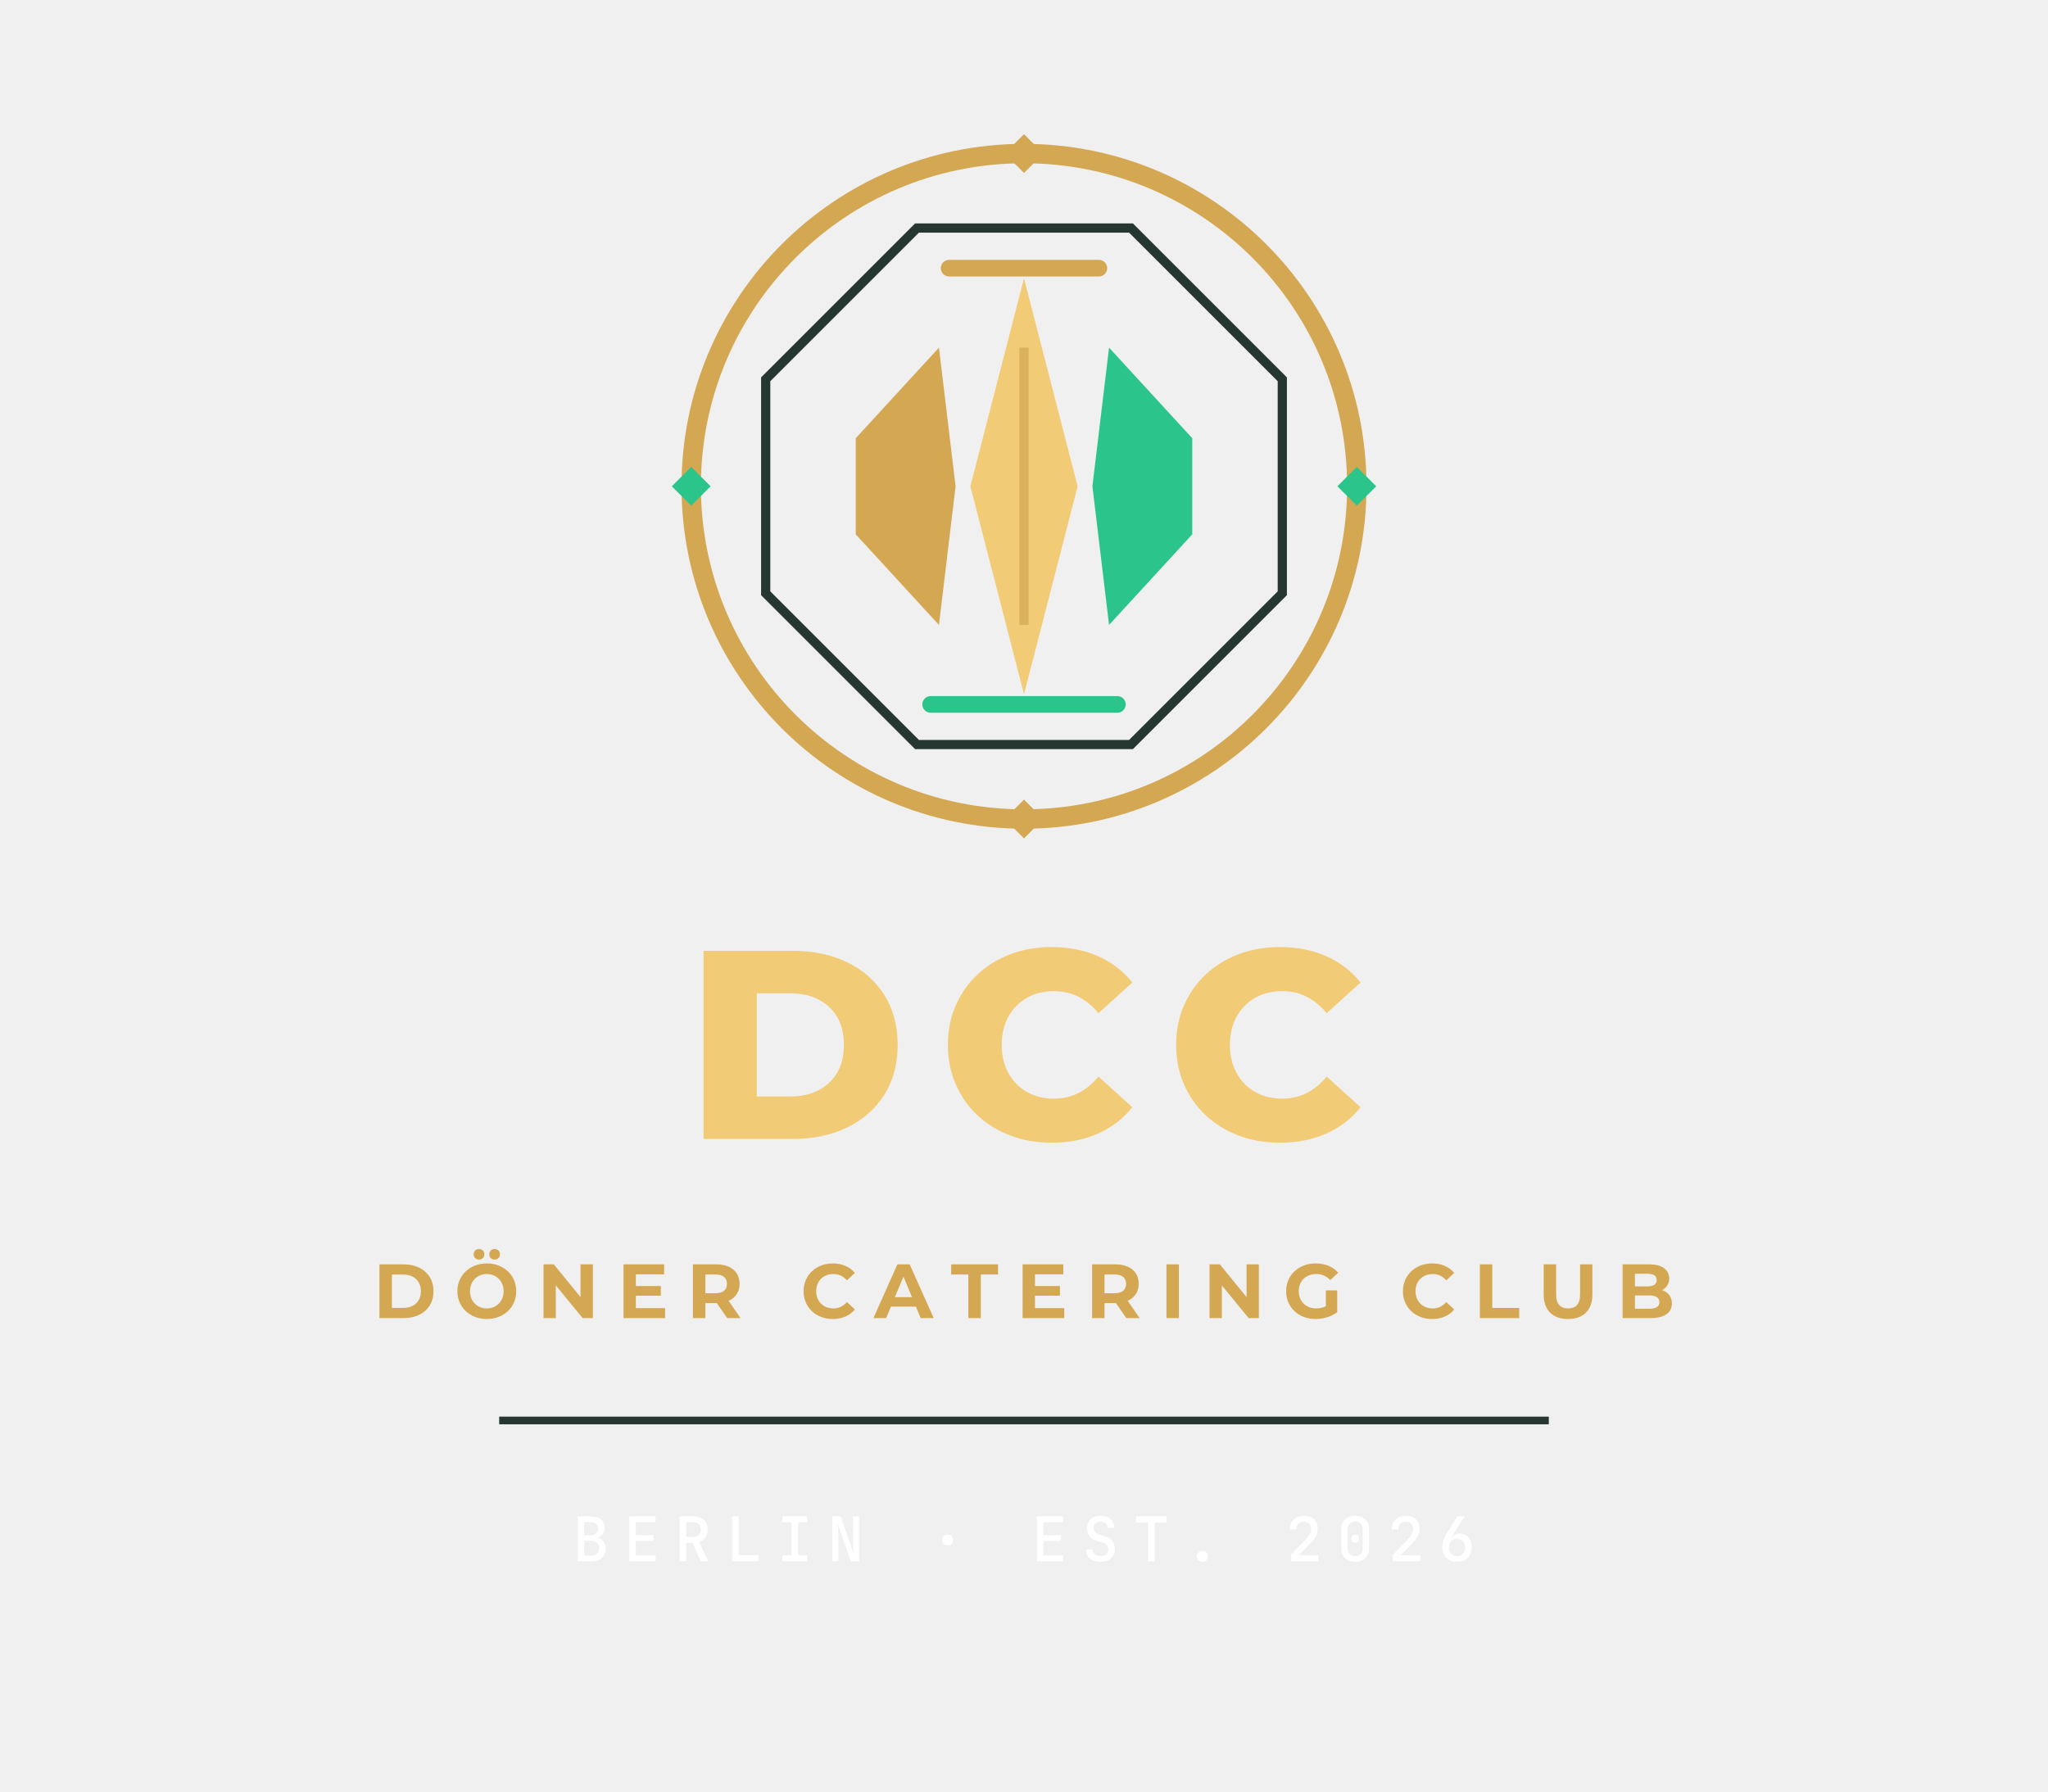
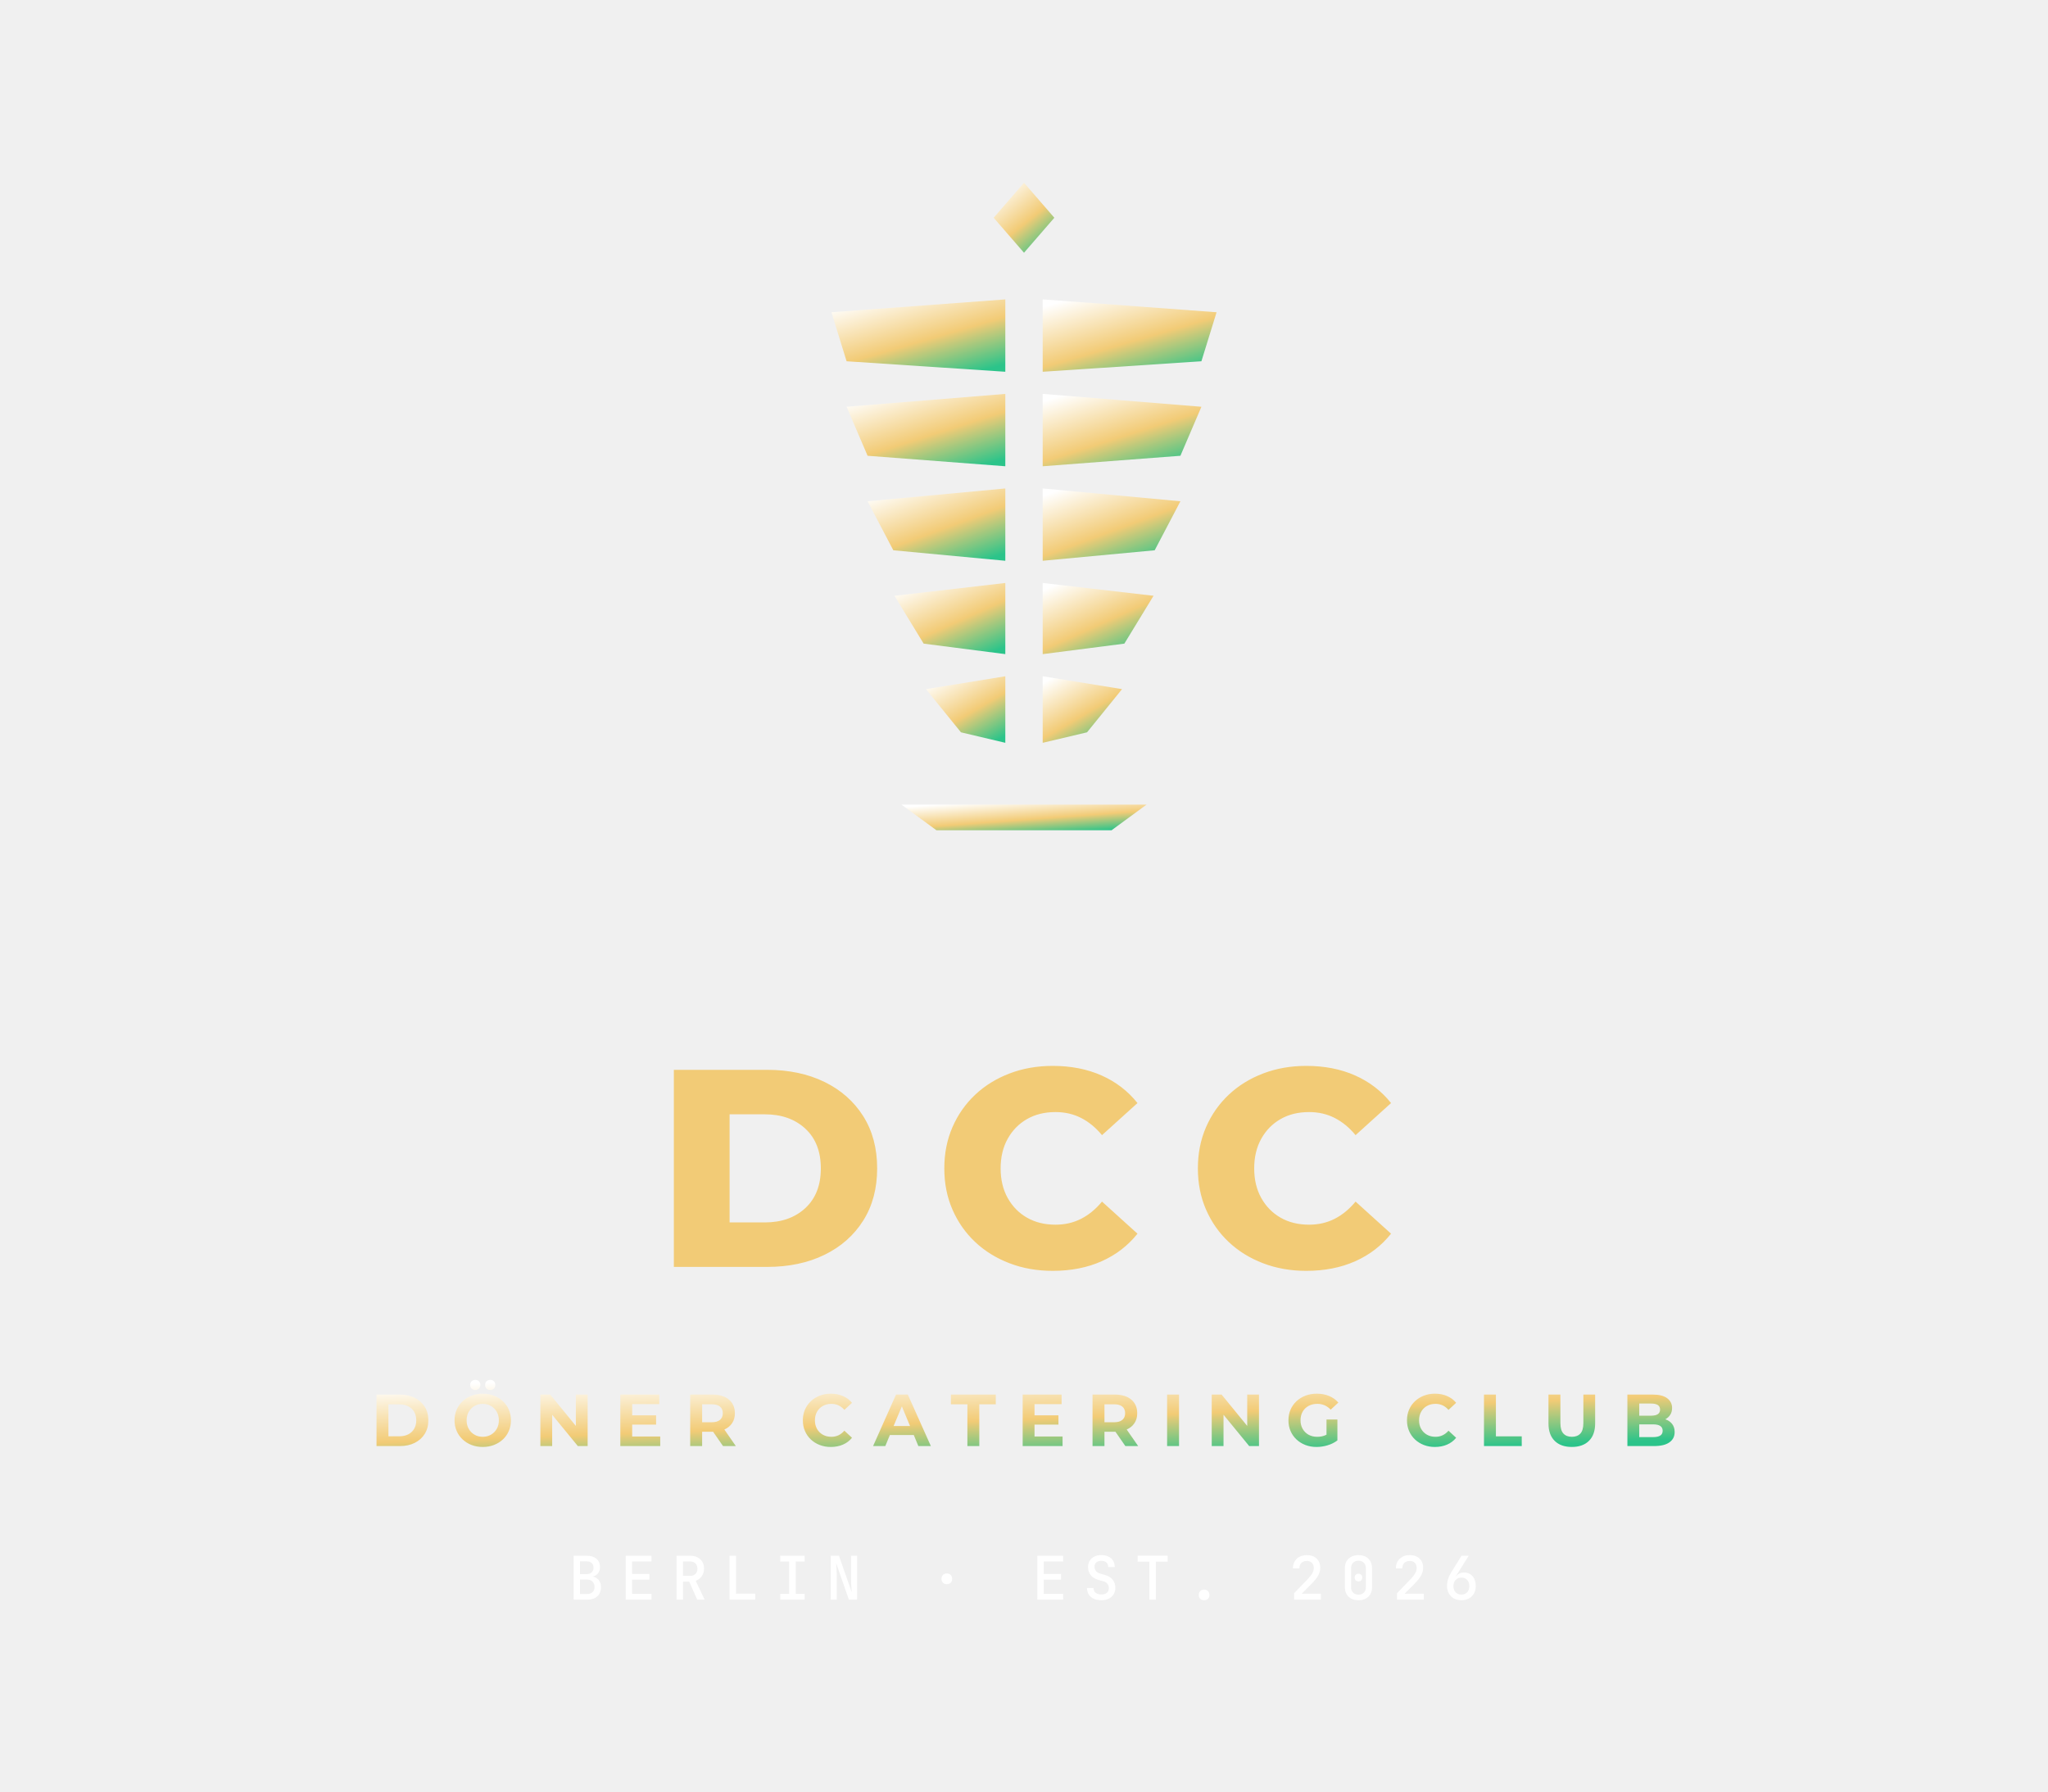
<svg xmlns="http://www.w3.org/2000/svg" viewBox="0 0 320 280" width="320" height="280" role="img" aria-label="DCC Döner Catering Club — logo-stacked (ember)">
-   <circle cx="160.00" cy="76.00" r="52.00" fill="none" stroke="#D4A853" stroke-width="3.03" />
-   <polygon points="200.36,92.72 176.72,116.36 143.28,116.36 119.64,92.72 119.64,59.28 143.28,35.64 176.72,35.64 200.36,59.28" fill="none" stroke="#263630" stroke-width="1.44" />
-   <polygon points="160.00,20.97 163.03,24.00 160.00,27.03 156.97,24.00" fill="#D4A853" />
-   <polygon points="160.00,124.97 163.03,128.00 160.00,131.03 156.97,128.00" fill="#D4A853" />
-   <polygon points="108.00,72.97 111.03,76.00 108.00,79.03 104.97,76.00" fill="#2BC48A" />
-   <polygon points="212.00,72.97 215.03,76.00 212.00,79.03 208.97,76.00" fill="#2BC48A" />
-   <path d="M 160.00,43.50 L 168.38,76.00 L 160.00,108.50 L 151.62,76.00 Z" fill="#F2CB76" />
-   <path d="M 146.71,54.33 L 133.71,68.49 L 133.71,83.51 L 146.71,97.67 L 149.31,76.00 Z" fill="#D4A853" />
-   <path d="M 173.29,54.33 L 186.29,68.49 L 186.29,83.51 L 173.29,97.67 L 170.69,76.00 Z" fill="#2BC48A" />
-   <line x1="160.00" y1="54.33" x2="160.00" y2="97.67" stroke="#D4A853" stroke-width="1.44" stroke-opacity="0.75" />
-   <rect x="147.00" y="40.61" width="26.00" height="2.60" rx="1.30" fill="#D4A853" />
-   <rect x="144.11" y="108.79" width="31.78" height="2.60" rx="1.30" fill="#2BC48A" />
-   <line x1="78" y1="222" x2="242" y2="222" stroke="#263630" stroke-width="1.2" />
-   <path d="M109.934 178.0V148.6H123.836Q128.708 148.6 132.404 150.406Q136.1 152.212 138.179 155.509Q140.258 158.806 140.258 163.3Q140.258 167.794 138.179 171.091Q136.1 174.388 132.404 176.194Q128.708 178.0 123.836 178.0ZM118.25 171.364H123.5Q127.238 171.364 129.548 169.222Q131.858 167.08 131.858 163.3Q131.858 159.52 129.548 157.378Q127.238 155.236 123.5 155.236H118.25ZM164.284 178.588Q160.798 178.588 157.837 177.454Q154.876 176.32 152.713 174.283Q150.55 172.246 149.332 169.453Q148.114 166.66 148.114 163.3Q148.114 159.94 149.332 157.147Q150.55 154.354 152.713 152.317Q154.876 150.28 157.837 149.146Q160.798 148.012 164.284 148.012Q168.358 148.012 171.571 149.44Q174.784 150.868 176.926 153.556L171.634 158.344Q170.248 156.664 168.526 155.782Q166.804 154.9 164.704 154.9Q162.268 154.9 160.441 155.95Q158.614 157.0 157.564 158.89Q156.514 160.78 156.514 163.3Q156.514 165.82 157.564 167.71Q158.614 169.6 160.441 170.65Q162.268 171.7 164.704 171.7Q166.804 171.7 168.526 170.818Q170.248 169.936 171.634 168.256L176.926 173.044Q174.784 175.732 171.571 177.16Q168.358 178.588 164.284 178.588ZM199.944 178.588Q196.458 178.588 193.497 177.454Q190.536 176.32 188.373 174.283Q186.21 172.246 184.992 169.453Q183.774 166.66 183.774 163.3Q183.774 159.94 184.992 157.147Q186.21 154.354 188.373 152.317Q190.536 150.28 193.497 149.146Q196.458 148.012 199.944 148.012Q204.018 148.012 207.231 149.44Q210.444 150.868 212.586 153.556L207.294 158.344Q205.908 156.664 204.186 155.782Q202.464 154.9 200.364 154.9Q197.928 154.9 196.101 155.95Q194.274 157.0 193.224 158.89Q192.174 160.78 192.174 163.3Q192.174 165.82 193.224 167.71Q194.274 169.6 196.101 170.65Q197.928 171.7 200.364 171.7Q202.464 171.7 204.186 170.818Q205.908 169.936 207.294 168.256L212.586 173.044Q210.444 175.732 207.231 177.16Q204.018 178.588 199.944 178.588Z" fill="#F2CB76" />
-   <path d="M59.284 206.0V197.6H63.1Q64.468 197.6 65.512 198.122Q66.556 198.644 67.144 199.586Q67.732 200.528 67.732 201.8Q67.732 203.072 67.144 204.014Q66.556 204.956 65.512 205.478Q64.468 206.0 63.1 206.0ZM61.228 204.404H63.004Q63.844 204.404 64.462 204.086Q65.08 203.768 65.422 203.186Q65.764 202.604 65.764 201.8Q65.764 200.996 65.422 200.414Q65.08 199.832 64.462 199.514Q63.844 199.196 63.004 199.196H61.228ZM76.064 206.144Q75.068 206.144 74.234 205.82Q73.4 205.496 72.776 204.908Q72.152 204.32 71.81 203.528Q71.468 202.736 71.468 201.8Q71.468 200.864 71.81 200.072Q72.152 199.28 72.776 198.692Q73.4 198.104 74.234 197.78Q75.068 197.456 76.064 197.456Q77.06 197.456 77.894 197.78Q78.728 198.104 79.352 198.686Q79.976 199.268 80.318 200.066Q80.66 200.864 80.66 201.8Q80.66 202.736 80.318 203.534Q79.976 204.332 79.352 204.914Q78.728 205.496 77.894 205.82Q77.06 206.144 76.064 206.144ZM76.064 204.488Q76.808 204.488 77.402 204.146Q77.996 203.804 78.344 203.198Q78.692 202.592 78.692 201.8Q78.692 201.008 78.344 200.402Q77.996 199.796 77.402 199.454Q76.808 199.112 76.064 199.112Q75.32 199.112 74.726 199.454Q74.132 199.796 73.784 200.402Q73.436 201.008 73.436 201.8Q73.436 202.592 73.784 203.198Q74.132 203.804 74.726 204.146Q75.32 204.488 76.064 204.488ZM74.852 196.856Q74.492 196.856 74.252 196.628Q74.012 196.4 74.012 196.028Q74.012 195.656 74.252 195.428Q74.492 195.2 74.852 195.2Q75.2 195.2 75.44 195.428Q75.68 195.656 75.68 196.028Q75.68 196.4 75.44 196.628Q75.2 196.856 74.852 196.856ZM77.276 196.856Q76.928 196.856 76.688 196.628Q76.448 196.4 76.448 196.028Q76.448 195.656 76.688 195.428Q76.928 195.2 77.276 195.2Q77.636 195.2 77.876 195.428Q78.116 195.656 78.116 196.028Q78.116 196.4 77.876 196.628Q77.636 196.856 77.276 196.856ZM84.924 206.0V197.6H86.532L90.708 202.712V197.6H92.628V206.0H91.032L86.844 200.888V206.0ZM97.42 206.0V197.6H103.768V199.16H99.352V200.984H103.252V202.496H99.352V204.44H103.924V206.0ZM108.272 206.0V197.6H111.86Q113.612 197.6 114.584 198.416Q115.556 199.232 115.556 200.648Q115.556 201.584 115.106 202.262Q114.656 202.94 113.84 203.3L115.712 206.0H113.624L112.004 203.66Q111.956 203.66 111.908 203.66H110.216V206.0ZM110.216 202.112H111.8Q112.688 202.112 113.138 201.722Q113.588 201.332 113.588 200.648Q113.588 199.952 113.138 199.568Q112.688 199.184 111.8 199.184H110.216ZM130.108 206.144Q129.136 206.144 128.302 205.82Q127.468 205.496 126.856 204.914Q126.244 204.332 125.902 203.54Q125.56 202.748 125.56 201.8Q125.56 200.852 125.902 200.06Q126.244 199.268 126.862 198.686Q127.48 198.104 128.308 197.78Q129.136 197.456 130.12 197.456Q131.212 197.456 132.1 197.84Q132.988 198.224 133.576 198.944L132.328 200.096Q131.464 199.112 130.216 199.112Q129.424 199.112 128.818 199.454Q128.212 199.796 127.87 200.402Q127.528 201.008 127.528 201.8Q127.528 202.592 127.87 203.198Q128.212 203.804 128.818 204.146Q129.424 204.488 130.216 204.488Q131.464 204.488 132.328 203.492L133.576 204.644Q132.988 205.376 132.1 205.76Q131.212 206.144 130.108 206.144ZM136.472 206.0 140.216 197.6H142.136L145.892 206.0H143.852L143.108 204.2H139.208L138.464 206.0ZM139.82 202.724H142.496L141.164 199.52ZM151.308 206.0V199.184H148.62V197.6H155.94V199.184H153.252V206.0ZM159.784 206.0V197.6H166.132V199.16H161.716V200.984H165.616V202.496H161.716V204.44H166.288V206.0ZM170.636 206.0V197.6H174.224Q175.976 197.6 176.948 198.416Q177.92 199.232 177.92 200.648Q177.92 201.584 177.47 202.262Q177.02 202.94 176.204 203.3L178.076 206.0H175.988L174.368 203.66Q174.32 203.66 174.272 203.66H172.58V206.0ZM172.58 202.112H174.164Q175.052 202.112 175.502 201.722Q175.952 201.332 175.952 200.648Q175.952 199.952 175.502 199.568Q175.052 199.184 174.164 199.184H172.58ZM182.256 206.0V197.6H184.2V206.0ZM188.992 206.0V197.6H190.6L194.776 202.712V197.6H196.696V206.0H195.1L190.912 200.888V206.0ZM205.544 206.144Q204.548 206.144 203.714 205.82Q202.88 205.496 202.262 204.914Q201.644 204.332 201.302 203.54Q200.96 202.748 200.96 201.8Q200.96 200.852 201.302 200.06Q201.644 199.268 202.268 198.686Q202.892 198.104 203.732 197.78Q204.572 197.456 205.58 197.456Q206.684 197.456 207.584 197.828Q208.484 198.2 209.096 198.908L207.848 200.06Q206.948 199.112 205.676 199.112Q204.86 199.112 204.242 199.448Q203.624 199.784 203.276 200.39Q202.928 200.996 202.928 201.8Q202.928 202.58 203.276 203.192Q203.624 203.804 204.236 204.146Q204.848 204.488 205.652 204.488Q206.048 204.488 206.426 204.41Q206.804 204.332 207.164 204.14V201.668H208.94V205.076Q208.244 205.604 207.344 205.874Q206.444 206.144 205.544 206.144ZM223.756 206.144Q222.784 206.144 221.95 205.82Q221.116 205.496 220.504 204.914Q219.892 204.332 219.55 203.54Q219.208 202.748 219.208 201.8Q219.208 200.852 219.55 200.06Q219.892 199.268 220.51 198.686Q221.128 198.104 221.956 197.78Q222.784 197.456 223.768 197.456Q224.86 197.456 225.748 197.84Q226.636 198.224 227.224 198.944L225.976 200.096Q225.112 199.112 223.864 199.112Q223.072 199.112 222.466 199.454Q221.86 199.796 221.518 200.402Q221.176 201.008 221.176 201.8Q221.176 202.592 221.518 203.198Q221.86 203.804 222.466 204.146Q223.072 204.488 223.864 204.488Q225.112 204.488 225.976 203.492L227.224 204.644Q226.636 205.376 225.748 205.76Q224.86 206.144 223.756 206.144ZM231.224 206.0V197.6H233.168V204.416H237.38V206.0ZM245.004 206.144Q243.216 206.144 242.208 205.148Q241.2 204.152 241.2 202.304V197.6H243.144V202.232Q243.144 203.432 243.636 203.96Q244.128 204.488 245.016 204.488Q245.904 204.488 246.396 203.96Q246.888 203.432 246.888 202.232V197.6H248.808V202.304Q248.808 204.152 247.8 205.148Q246.792 206.144 245.004 206.144ZM253.528 206.0V197.6H257.632Q259.216 197.6 260.014 198.2Q260.812 198.8 260.812 199.784Q260.812 200.42 260.518 200.888Q260.224 201.356 259.708 201.632Q260.404 201.86 260.818 202.388Q261.232 202.916 261.232 203.708Q261.232 204.788 260.38 205.394Q259.528 206.0 257.872 206.0ZM255.46 204.536H257.728Q258.484 204.536 258.88 204.29Q259.276 204.044 259.276 203.504Q259.276 202.46 257.728 202.46H255.46ZM255.46 201.044H257.392Q258.856 201.044 258.856 200.048Q258.856 199.064 257.392 199.064H255.46Z" fill="#D4A853" />
-   <path d="M90.275 244.0V236.992H92.343Q93.335 236.992 93.904 237.473Q94.474 237.955 94.474 238.801Q94.474 239.276 94.268 239.628Q94.062 239.98 93.696 240.172Q93.329 240.364 92.839 240.357V240.265Q93.37 240.255 93.772 240.464Q94.175 240.674 94.404 241.072Q94.634 241.47 94.634 242.028Q94.634 242.629 94.372 243.075Q94.109 243.521 93.625 243.76Q93.142 244.0 92.47 244.0ZM91.284 243.107H92.385Q92.949 243.107 93.275 242.807Q93.601 242.507 93.601 241.985Q93.601 241.449 93.275 241.121Q92.949 240.793 92.385 240.793H91.284ZM91.284 239.929H92.331Q92.846 239.929 93.144 239.653Q93.441 239.377 93.441 238.905Q93.441 238.431 93.147 238.158Q92.854 237.885 92.337 237.885H91.284ZM98.322 244.0V236.992H102.441V237.912H99.344V239.903H102.105V240.816H99.344V243.08H102.441V244.0ZM106.185 244.0V236.992H108.381Q109.042 236.992 109.536 237.248Q110.029 237.504 110.301 237.964Q110.574 238.423 110.574 239.043Q110.574 239.744 110.216 240.262Q109.857 240.779 109.244 240.986L110.67 244.0H109.488L108.207 241.122H107.219V244.0ZM107.219 240.203H108.381Q108.901 240.203 109.209 239.893Q109.517 239.582 109.517 239.063Q109.517 238.531 109.209 238.221Q108.901 237.911 108.381 237.911H107.219ZM114.386 244.0V236.992H115.423V243.046H118.49V244.0ZM122.236 244.0V243.075H123.655V237.917H122.236V236.992H126.124V237.917H124.705V243.075H126.124V244.0ZM130.038 244.0V236.992H131.348L133.391 242.819Q133.369 242.545 133.34 242.16Q133.312 241.775 133.295 241.363Q133.278 240.951 133.278 240.611V236.992H134.242V244.0H132.932L130.902 238.173Q130.924 238.426 130.946 238.798Q130.968 239.17 130.985 239.572Q131.002 239.974 131.002 240.323V244.0ZM148.06 241.527Q147.672 241.527 147.442 241.3Q147.211 241.073 147.211 240.692Q147.211 240.294 147.442 240.062Q147.672 239.83 148.06 239.83Q148.451 239.83 148.68 240.062Q148.909 240.294 148.909 240.692Q148.909 241.073 148.68 241.3Q148.451 241.527 148.06 241.527ZM162.002 244.0V236.992H166.121V237.912H163.024V239.903H165.785V240.816H163.024V243.08H166.121V244.0ZM171.967 244.096Q171.261 244.096 170.751 243.86Q170.241 243.624 169.963 243.186Q169.686 242.748 169.679 242.147H170.716Q170.716 242.623 171.05 242.9Q171.384 243.177 171.976 243.177Q172.534 243.177 172.849 242.908Q173.164 242.64 173.164 242.164Q173.164 241.776 172.948 241.488Q172.733 241.2 172.334 241.089L171.455 240.832Q170.683 240.614 170.263 240.08Q169.842 239.546 169.842 238.807Q169.842 238.227 170.105 237.797Q170.368 237.368 170.847 237.129Q171.325 236.889 171.975 236.889Q172.942 236.889 173.521 237.409Q174.099 237.928 174.106 238.797H173.069Q173.069 238.333 172.78 238.071Q172.491 237.808 171.962 237.808Q171.448 237.808 171.164 238.052Q170.879 238.297 170.879 238.736Q170.879 239.131 171.094 239.417Q171.308 239.704 171.709 239.821L172.605 240.088Q173.375 240.306 173.788 240.841Q174.201 241.376 174.201 242.13Q174.201 242.717 173.922 243.161Q173.643 243.604 173.141 243.85Q172.639 244.096 171.967 244.096ZM179.382 244.0V237.94H177.505V236.985H182.295V237.94H180.418V244.0ZM187.86 244.096Q187.472 244.096 187.242 243.869Q187.011 243.642 187.011 243.261Q187.011 242.863 187.242 242.631Q187.472 242.399 187.86 242.399Q188.251 242.399 188.48 242.631Q188.709 242.863 188.709 243.261Q188.709 243.642 188.48 243.869Q188.251 244.096 187.86 244.096ZM201.72 244.0V242.976L203.887 240.738Q204.388 240.213 204.621 239.796Q204.855 239.379 204.855 238.968Q204.855 238.431 204.562 238.127Q204.27 237.822 203.762 237.822Q203.202 237.822 202.883 238.141Q202.565 238.459 202.565 239.018H201.528Q201.541 238.367 201.821 237.89Q202.1 237.412 202.601 237.154Q203.101 236.896 203.77 236.896Q204.418 236.896 204.896 237.144Q205.373 237.391 205.632 237.843Q205.892 238.294 205.892 238.915Q205.892 239.536 205.569 240.133Q205.247 240.73 204.521 241.459L202.931 243.06H205.996V244.0ZM211.741 244.096Q211.08 244.096 210.591 243.839Q210.103 243.581 209.837 243.113Q209.57 242.645 209.57 242.018V238.974Q209.57 238.341 209.837 237.875Q210.103 237.41 210.591 237.153Q211.079 236.896 211.74 236.896Q212.41 236.896 212.893 237.153Q213.377 237.41 213.643 237.875Q213.91 238.341 213.91 238.974V242.018Q213.91 242.645 213.643 243.113Q213.377 243.581 212.89 243.839Q212.403 244.096 211.741 244.096ZM211.741 243.204Q212.279 243.204 212.6 242.876Q212.922 242.548 212.922 242.018V238.974Q212.922 238.444 212.6 238.116Q212.279 237.788 211.74 237.788Q211.201 237.788 210.88 238.116Q210.558 238.444 210.558 238.974V242.018Q210.558 242.548 210.881 242.876Q211.204 243.204 211.741 243.204ZM211.741 241.091Q211.469 241.091 211.302 240.92Q211.135 240.748 211.135 240.466Q211.135 240.194 211.302 240.028Q211.468 239.862 211.741 239.862Q212.014 239.862 212.179 240.028Q212.345 240.194 212.345 240.466Q212.345 240.748 212.179 240.919Q212.013 241.091 211.741 241.091ZM217.64 244.0V242.976L219.807 240.738Q220.308 240.213 220.541 239.796Q220.775 239.379 220.775 238.968Q220.775 238.431 220.482 238.127Q220.19 237.822 219.682 237.822Q219.122 237.822 218.803 238.141Q218.485 238.459 218.485 239.018H217.448Q217.461 238.367 217.741 237.89Q218.02 237.412 218.521 237.154Q219.021 236.896 219.69 236.896Q220.338 236.896 220.816 237.144Q221.293 237.391 221.552 237.843Q221.812 238.294 221.812 238.915Q221.812 239.536 221.489 240.133Q221.167 240.73 220.441 241.459L218.851 243.06H221.916V244.0ZM227.667 244.096Q226.976 244.096 226.458 243.807Q225.941 243.518 225.654 242.998Q225.367 242.478 225.367 241.791Q225.367 241.277 225.525 240.75Q225.684 240.222 225.982 239.746L227.684 236.992H228.837L226.807 240.22L226.854 240.251Q227.045 239.971 227.366 239.821Q227.687 239.671 228.086 239.671Q228.654 239.671 229.073 239.939Q229.493 240.206 229.723 240.691Q229.953 241.177 229.953 241.837Q229.953 242.512 229.666 243.021Q229.379 243.53 228.869 243.813Q228.36 244.096 227.667 244.096ZM227.66 243.198Q228.231 243.198 228.58 242.827Q228.928 242.455 228.928 241.843Q228.928 241.228 228.58 240.855Q228.232 240.482 227.66 240.482Q227.089 240.482 226.74 240.855Q226.392 241.228 226.392 241.843Q226.392 242.455 226.74 242.827Q227.088 243.198 227.66 243.198Z" fill="#FFFFFF" />
+   <defs>
+     <linearGradient id="dcc-spit-logo-stacked-ember" x1="15%" y1="0%" x2="85%" y2="100%">
+       <stop offset="0%" stop-color="#FFFFFF" />
+       <stop offset="56%" stop-color="#F2CB76" />
+       <stop offset="100%" stop-color="#2BC48A" />
+     </linearGradient>
+   </defs>
+   <line x1="160.00" y1="34.94" x2="160.00" y2="136.15" stroke="url(#dcc-spit-logo-stacked-ember)" stroke-width="2.74" stroke-linecap="round" />
+   <polygon points="160.00,28.56 164.74,34.03 160.00,39.50 155.26,34.03" fill="url(#dcc-spit-logo-stacked-ember)" />
+   <path d="M 157.08,46.79 L 129.91,48.80 L 132.28,56.46 L 157.08,58.10 Z" fill="url(#dcc-spit-logo-stacked-ember)" />
+   <path d="M 162.92,46.79 L 190.09,48.80 L 187.72,56.46 L 162.92,58.10 Z" fill="url(#dcc-spit-logo-stacked-ember)" />
+   <path d="M 157.08,61.56 L 132.28,63.57 L 135.56,71.23 L 157.08,72.87 Z" fill="url(#dcc-spit-logo-stacked-ember)" />
+   <path d="M 162.92,61.56 L 187.72,63.57 L 184.44,71.23 L 162.92,72.87 Z" fill="url(#dcc-spit-logo-stacked-ember)" />
+   <path d="M 157.08,76.34 L 135.56,78.34 L 139.58,86.00 L 157.08,87.64 Z" fill="url(#dcc-spit-logo-stacked-ember)" />
+   <path d="M 162.92,76.34 L 184.44,78.34 L 180.42,86.00 L 162.92,87.64 Z" fill="url(#dcc-spit-logo-stacked-ember)" />
+   <path d="M 157.08,91.11 L 139.76,93.11 L 144.32,100.59 L 157.08,102.23 Z" fill="url(#dcc-spit-logo-stacked-ember)" />
+   <path d="M 162.92,91.11 L 180.24,93.11 L 175.68,100.59 L 162.92,102.23 Z" fill="url(#dcc-spit-logo-stacked-ember)" />
+   <path d="M 157.08,105.69 L 144.68,107.70 L 150.15,114.45 L 157.08,116.09 Z" fill="url(#dcc-spit-logo-stacked-ember)" />
+   <path d="M 162.92,105.69 L 175.32,107.70 L 169.85,114.45 L 162.92,116.09 Z" fill="url(#dcc-spit-logo-stacked-ember)" />
+   <path d="M 140.85,125.75 L 179.15,125.75 L 173.68,129.76 L 146.32,129.76 Z" fill="url(#dcc-spit-logo-stacked-ember)" />
+   <path d="M105.288 198.0V167.2H119.852Q124.956 167.2 128.828 169.092Q132.7 170.984 134.878 174.438Q137.056 177.892 137.056 182.6Q137.056 187.308 134.878 190.762Q132.7 194.216 128.828 196.108Q124.956 198.0 119.852 198.0ZM114.0 191.048H119.5Q123.416 191.048 125.836 188.804Q128.256 186.56 128.256 182.6Q128.256 178.64 125.836 176.396Q123.416 174.152 119.5 174.152H114.0ZM164.488 198.616Q160.836 198.616 157.734 197.428Q154.632 196.24 152.366 194.106Q150.1 191.972 148.824 189.046Q147.548 186.12 147.548 182.6Q147.548 179.08 148.824 176.154Q150.1 173.228 152.366 171.094Q154.632 168.96 157.734 167.772Q160.836 166.584 164.488 166.584Q168.756 166.584 172.122 168.08Q175.488 169.576 177.732 172.392L172.188 177.408Q170.736 175.648 168.932 174.724Q167.128 173.8 164.928 173.8Q162.376 173.8 160.462 174.9Q158.548 176.0 157.448 177.98Q156.348 179.96 156.348 182.6Q156.348 185.24 157.448 187.22Q158.548 189.2 160.462 190.3Q162.376 191.4 164.928 191.4Q167.128 191.4 168.932 190.476Q170.736 189.552 172.188 187.792L177.732 192.808Q175.488 195.624 172.122 197.12Q168.756 198.616 164.488 198.616ZM204.108 198.616Q200.456 198.616 197.354 197.428Q194.252 196.24 191.986 194.106Q189.72 191.972 188.444 189.046Q187.168 186.12 187.168 182.6Q187.168 179.08 188.444 176.154Q189.72 173.228 191.986 171.094Q194.252 168.96 197.354 167.772Q200.456 166.584 204.108 166.584Q208.376 166.584 211.742 168.08Q215.108 169.576 217.352 172.392L211.808 177.408Q210.356 175.648 208.552 174.724Q206.748 173.8 204.548 173.8Q201.996 173.8 200.082 174.9Q198.168 176.0 197.068 177.98Q195.968 179.96 195.968 182.6Q195.968 185.24 197.068 187.22Q198.168 189.2 200.082 190.3Q201.996 191.4 204.548 191.4Q206.748 191.4 208.552 190.476Q210.356 189.552 211.808 187.792L217.352 192.808Q215.108 195.624 211.742 197.12Q208.376 198.616 204.108 198.616Z" fill="#F2CB76" />
+   <path d="M58.831 226.0V217.95H62.488Q63.799 217.95 64.799 218.45Q65.8 218.951 66.363 219.853Q66.927 220.756 66.927 221.975Q66.927 223.194 66.363 224.097Q65.8 225 64.799 225.5Q63.799 226.0 62.488 226.0ZM60.694 224.47H62.396Q63.201 224.47 63.793 224.166Q64.385 223.861 64.713 223.303Q65.041 222.745 65.041 221.975Q65.041 221.204 64.713 220.647Q64.385 220.089 63.793 219.784Q63.201 219.48 62.396 219.48H60.694ZM75.428 226.138Q74.474 226.138 73.674 225.827Q72.875 225.517 72.277 224.953Q71.679 224.39 71.351 223.631Q71.023 222.872 71.023 221.975Q71.023 221.078 71.351 220.319Q71.679 219.56 72.277 218.996Q72.875 218.433 73.674 218.123Q74.474 217.812 75.428 217.812Q76.383 217.812 77.182 218.123Q77.981 218.433 78.579 218.991Q79.177 219.548 79.505 220.313Q79.833 221.078 79.833 221.975Q79.833 222.872 79.505 223.637Q79.177 224.401 78.579 224.959Q77.981 225.517 77.182 225.827Q76.383 226.138 75.428 226.138ZM75.428 224.551Q76.141 224.551 76.71 224.223Q77.279 223.895 77.613 223.315Q77.947 222.734 77.947 221.975Q77.947 221.216 77.613 220.635Q77.279 220.054 76.71 219.727Q76.141 219.399 75.428 219.399Q74.715 219.399 74.146 219.727Q73.577 220.054 73.243 220.635Q72.91 221.216 72.91 221.975Q72.91 222.734 73.243 223.315Q73.577 223.895 74.146 224.223Q74.715 224.551 75.428 224.551ZM74.267 217.237Q73.922 217.237 73.692 217.019Q73.462 216.8 73.462 216.444Q73.462 216.087 73.692 215.869Q73.922 215.65 74.267 215.65Q74.6 215.65 74.83 215.869Q75.06 216.087 75.06 216.444Q75.06 216.8 74.83 217.019Q74.6 217.237 74.267 217.237ZM76.59 217.237Q76.256 217.237 76.026 217.019Q75.796 216.8 75.796 216.444Q75.796 216.087 76.026 215.869Q76.256 215.65 76.59 215.65Q76.935 215.65 77.165 215.869Q77.395 216.087 77.395 216.444Q77.395 216.8 77.165 217.019Q76.935 217.237 76.59 217.237ZM84.435 226.0V217.95H85.976L89.978 222.849V217.95H91.819V226.0H90.289L86.275 221.101V226.0ZM96.927 226.0V217.95H103.011V219.445H98.779V221.193H102.516V222.642H98.779V224.505H103.16V226.0ZM107.844 226.0V217.95H111.282Q112.962 217.95 113.893 218.732Q114.825 219.514 114.825 220.871Q114.825 221.768 114.393 222.418Q113.962 223.067 113.18 223.412L114.974 226.0H112.973L111.421 223.757Q111.374 223.757 111.328 223.757H109.707V226.0ZM109.707 222.274H111.225Q112.076 222.274 112.507 221.9Q112.939 221.526 112.939 220.871Q112.939 220.204 112.507 219.836Q112.076 219.468 111.225 219.468H109.707ZM129.803 226.138Q128.872 226.138 128.073 225.827Q127.273 225.517 126.687 224.959Q126.1 224.401 125.773 223.642Q125.445 222.883 125.445 221.975Q125.445 221.066 125.773 220.308Q126.1 219.548 126.693 218.991Q127.285 218.433 128.078 218.123Q128.872 217.812 129.815 217.812Q130.862 217.812 131.713 218.18Q132.564 218.548 133.127 219.238L131.931 220.342Q131.103 219.399 129.907 219.399Q129.148 219.399 128.567 219.727Q127.986 220.054 127.659 220.635Q127.331 221.216 127.331 221.975Q127.331 222.734 127.659 223.315Q127.986 223.895 128.567 224.223Q129.148 224.551 129.907 224.551Q131.103 224.551 131.931 223.596L133.127 224.701Q132.564 225.402 131.713 225.77Q130.862 226.138 129.803 226.138ZM136.419 226.0 140.007 217.95H141.847L145.447 226.0H143.492L142.779 224.275H139.041L138.328 226.0ZM139.627 222.861H142.192L140.916 219.79ZM151.154 226.0V219.468H148.577V217.95H155.593V219.468H153.017V226.0ZM159.793 226.0V217.95H165.876V219.445H161.644V221.193H165.382V222.642H161.644V224.505H166.026V226.0ZM170.709 226.0V217.95H174.148Q175.827 217.95 176.758 218.732Q177.69 219.514 177.69 220.871Q177.69 221.768 177.259 222.418Q176.827 223.067 176.046 223.412L177.839 226.0H175.838L174.286 223.757Q174.24 223.757 174.194 223.757H172.572V226.0ZM172.572 222.274H174.09Q174.941 222.274 175.373 221.9Q175.804 221.526 175.804 220.871Q175.804 220.204 175.373 219.836Q174.941 219.468 174.09 219.468H172.572ZM182.362 226.0V217.95H184.225V226.0ZM189.334 226.0V217.95H190.875L194.877 222.849V217.95H196.717V226.0H195.188L191.174 221.101V226.0ZM205.713 226.138Q204.758 226.138 203.959 225.827Q203.16 225.517 202.568 224.959Q201.976 224.401 201.648 223.642Q201.32 222.883 201.32 221.975Q201.32 221.066 201.648 220.308Q201.976 219.548 202.574 218.991Q203.172 218.433 203.976 218.123Q204.781 217.812 205.748 217.812Q206.805 217.812 207.668 218.168Q208.53 218.525 209.117 219.203L207.921 220.308Q207.059 219.399 205.839 219.399Q205.058 219.399 204.465 219.721Q203.873 220.043 203.539 220.624Q203.206 221.204 203.206 221.975Q203.206 222.722 203.539 223.309Q203.873 223.895 204.459 224.223Q205.046 224.551 205.816 224.551Q206.196 224.551 206.558 224.476Q206.921 224.401 207.266 224.218V221.849H208.968V225.114Q208.3 225.62 207.438 225.879Q206.576 226.138 205.713 226.138ZM224.199 226.138Q223.268 226.138 222.469 225.827Q221.669 225.517 221.083 224.959Q220.496 224.401 220.169 223.642Q219.841 222.883 219.841 221.975Q219.841 221.066 220.169 220.308Q220.496 219.548 221.089 218.991Q221.681 218.433 222.474 218.123Q223.268 217.812 224.211 217.812Q225.257 217.812 226.108 218.18Q226.959 218.548 227.523 219.238L226.327 220.342Q225.499 219.399 224.303 219.399Q223.544 219.399 222.963 219.727Q222.382 220.054 222.055 220.635Q221.727 221.216 221.727 221.975Q221.727 222.734 222.055 223.315Q222.382 223.895 222.963 224.223Q223.544 224.551 224.303 224.551Q225.499 224.551 226.327 223.596L227.523 224.701Q226.959 225.402 226.108 225.77Q225.257 226.138 224.199 226.138ZM231.873 226.0V217.95H233.736V224.482H237.773V226.0ZM245.596 226.138Q243.882 226.138 242.916 225.184Q241.95 224.229 241.95 222.458V217.95H243.813V222.389Q243.813 223.539 244.285 224.045Q244.756 224.551 245.607 224.551Q246.458 224.551 246.93 224.045Q247.401 223.539 247.401 222.389V217.95H249.241V222.458Q249.241 224.229 248.275 225.184Q247.309 226.138 245.596 226.138ZM254.281 226.0V217.95H258.214Q259.732 217.95 260.497 218.525Q261.262 219.1 261.262 220.043Q261.262 220.653 260.98 221.101Q260.698 221.549 260.204 221.814Q260.87 222.032 261.267 222.538Q261.664 223.044 261.664 223.804Q261.664 224.839 260.847 225.419Q260.031 226.0 258.444 226.0ZM256.132 224.597H258.306Q259.031 224.597 259.41 224.361Q259.79 224.125 259.79 223.608Q259.79 222.607 258.306 222.607H256.132ZM256.132 221.25H257.984Q259.387 221.25 259.387 220.296Q259.387 219.353 257.984 219.353H256.132Z" fill="url(#dcc-spit-logo-stacked-ember)" />
+   <path d="M89.638 250.0V243.138H91.663Q92.634 243.138 93.192 243.609Q93.75 244.081 93.75 244.909Q93.75 245.375 93.548 245.719Q93.346 246.063 92.987 246.251Q92.628 246.439 92.149 246.433V246.342Q92.669 246.333 93.062 246.538Q93.456 246.743 93.681 247.133Q93.907 247.523 93.907 248.069Q93.907 248.658 93.65 249.094Q93.392 249.531 92.919 249.765Q92.445 250.0 91.787 250.0ZM90.626 249.126H91.704Q92.256 249.126 92.576 248.832Q92.895 248.538 92.895 248.027Q92.895 247.502 92.576 247.181Q92.256 246.859 91.704 246.859H90.626ZM90.626 246.013H91.652Q92.156 246.013 92.447 245.743Q92.738 245.473 92.738 245.011Q92.738 244.547 92.45 244.28Q92.163 244.012 91.657 244.012H90.626ZM97.764 250.0V243.138H101.796V244.039H98.764V245.988H101.467V246.882H98.764V249.099H101.796V250.0ZM105.709 250.0V243.138H107.858Q108.506 243.138 108.989 243.389Q109.472 243.639 109.739 244.089Q110.005 244.54 110.005 245.146Q110.005 245.833 109.655 246.34Q109.304 246.846 108.703 247.048L110.099 250.0H108.942L107.688 247.182H106.721V250.0ZM106.721 246.282H107.858Q108.368 246.282 108.669 245.978Q108.97 245.674 108.97 245.166Q108.97 244.645 108.669 244.341Q108.368 244.038 107.858 244.038H106.721ZM113.985 250.0V243.138H115V249.066H118.003V250.0ZM121.917 250.0V249.094H123.306V244.044H121.917V243.138H125.723V244.044H124.334V249.094H125.723V250.0ZM129.801 250.0V243.138H131.084L133.085 248.844Q133.063 248.575 133.035 248.198Q133.008 247.821 132.991 247.418Q132.974 247.015 132.974 246.682V243.138H133.919V250.0H132.636L130.647 244.294Q130.669 244.542 130.691 244.907Q130.712 245.271 130.729 245.664Q130.746 246.058 130.746 246.4V250.0ZM147.94 247.579Q147.56 247.579 147.335 247.356Q147.109 247.134 147.109 246.761Q147.109 246.372 147.335 246.144Q147.56 245.917 147.94 245.917Q148.323 245.917 148.547 246.144Q148.771 246.372 148.771 246.761Q148.771 247.134 148.547 247.356Q148.323 247.579 147.94 247.579ZM162.084 250.0V243.138H166.116V244.039H163.084V245.988H165.787V246.882H163.084V249.099H166.116V250.0ZM172.086 250.094Q171.395 250.094 170.896 249.863Q170.396 249.632 170.125 249.203Q169.853 248.774 169.846 248.186H170.861Q170.861 248.652 171.189 248.923Q171.516 249.194 172.095 249.194Q172.642 249.194 172.95 248.931Q173.259 248.668 173.259 248.202Q173.259 247.822 173.047 247.54Q172.836 247.258 172.445 247.15L171.585 246.898Q170.83 246.685 170.418 246.162Q170.006 245.638 170.006 244.916Q170.006 244.347 170.264 243.927Q170.521 243.506 170.989 243.272Q171.457 243.037 172.094 243.037Q173.041 243.037 173.608 243.546Q174.174 244.054 174.181 244.905H173.165Q173.165 244.451 172.883 244.194Q172.6 243.937 172.082 243.937Q171.579 243.937 171.3 244.176Q171.021 244.415 171.021 244.846Q171.021 245.232 171.231 245.513Q171.441 245.794 171.833 245.908L172.711 246.17Q173.465 246.383 173.869 246.907Q174.274 247.431 174.274 248.169Q174.274 248.744 174.001 249.178Q173.728 249.613 173.236 249.853Q172.744 250.094 172.086 250.094ZM179.592 250.0V244.066H177.755V243.131H182.445V244.066H180.608V250.0ZM188.14 250.094Q187.76 250.094 187.535 249.872Q187.309 249.649 187.309 249.276Q187.309 248.887 187.535 248.66Q187.76 248.432 188.14 248.432Q188.523 248.432 188.747 248.66Q188.971 248.887 188.971 249.276Q188.971 249.649 188.747 249.872Q188.523 250.094 188.14 250.094ZM202.203 250.0V248.997L204.324 246.806Q204.815 246.292 205.044 245.883Q205.273 245.475 205.273 245.073Q205.273 244.547 204.986 244.249Q204.699 243.951 204.202 243.951Q203.654 243.951 203.342 244.263Q203.03 244.574 203.03 245.121H202.015Q202.028 244.484 202.301 244.017Q202.575 243.55 203.065 243.297Q203.555 243.044 204.211 243.044Q204.845 243.044 205.312 243.287Q205.779 243.529 206.034 243.971Q206.288 244.413 206.288 245.021Q206.288 245.629 205.972 246.214Q205.656 246.798 204.946 247.512L203.389 249.08H206.39V250.0ZM212.261 250.094Q211.613 250.094 211.135 249.842Q210.657 249.59 210.396 249.132Q210.136 248.673 210.136 248.059V245.079Q210.136 244.459 210.396 244.003Q210.657 243.547 211.135 243.296Q211.613 243.044 212.26 243.044Q212.916 243.044 213.389 243.296Q213.863 243.547 214.124 244.003Q214.384 244.459 214.384 245.079V248.059Q214.384 248.673 214.124 249.132Q213.863 249.59 213.386 249.842Q212.91 250.094 212.261 250.094ZM212.261 249.221Q212.787 249.221 213.102 248.9Q213.417 248.579 213.417 248.059V245.079Q213.417 244.559 213.102 244.238Q212.787 243.917 212.26 243.917Q211.733 243.917 211.418 244.238Q211.103 244.559 211.103 245.079V248.059Q211.103 248.579 211.419 248.9Q211.735 249.221 212.261 249.221ZM212.261 247.152Q211.995 247.152 211.831 246.984Q211.668 246.816 211.668 246.54Q211.668 246.273 211.831 246.111Q211.994 245.949 212.261 245.949Q212.528 245.949 212.69 246.111Q212.852 246.274 212.852 246.54Q212.852 246.815 212.69 246.984Q212.527 247.152 212.261 247.152ZM218.283 250.0V248.997L220.404 246.806Q220.895 246.292 221.124 245.883Q221.353 245.475 221.353 245.073Q221.353 244.547 221.066 244.249Q220.779 243.951 220.282 243.951Q219.734 243.951 219.422 244.263Q219.11 244.574 219.11 245.121H218.095Q218.108 244.484 218.381 244.017Q218.655 243.55 219.145 243.297Q219.635 243.044 220.291 243.044Q220.925 243.044 221.392 243.287Q221.859 243.529 222.114 243.971Q222.368 244.413 222.368 245.021Q222.368 245.629 222.052 246.214Q221.736 246.798 221.026 247.512L219.469 249.08H222.47V250.0ZM228.347 250.094Q227.671 250.094 227.163 249.811Q226.656 249.528 226.375 249.019Q226.094 248.51 226.094 247.837Q226.094 247.334 226.25 246.818Q226.405 246.301 226.697 245.835L228.364 243.138H229.492L227.504 246.298L227.55 246.329Q227.737 246.055 228.052 245.908Q228.367 245.762 228.757 245.762Q229.313 245.762 229.724 246.023Q230.134 246.285 230.36 246.76Q230.586 247.235 230.586 247.882Q230.586 248.543 230.305 249.041Q230.023 249.539 229.524 249.817Q229.025 250.094 228.347 250.094ZM228.34 249.215Q228.899 249.215 229.241 248.851Q229.582 248.487 229.582 247.888Q229.582 247.286 229.241 246.92Q228.9 246.555 228.34 246.555Q227.781 246.555 227.439 246.92Q227.098 247.286 227.098 247.888Q227.098 248.487 227.439 248.851Q227.78 249.215 228.34 249.215Z" fill="#FFFFFF" />
</svg>
